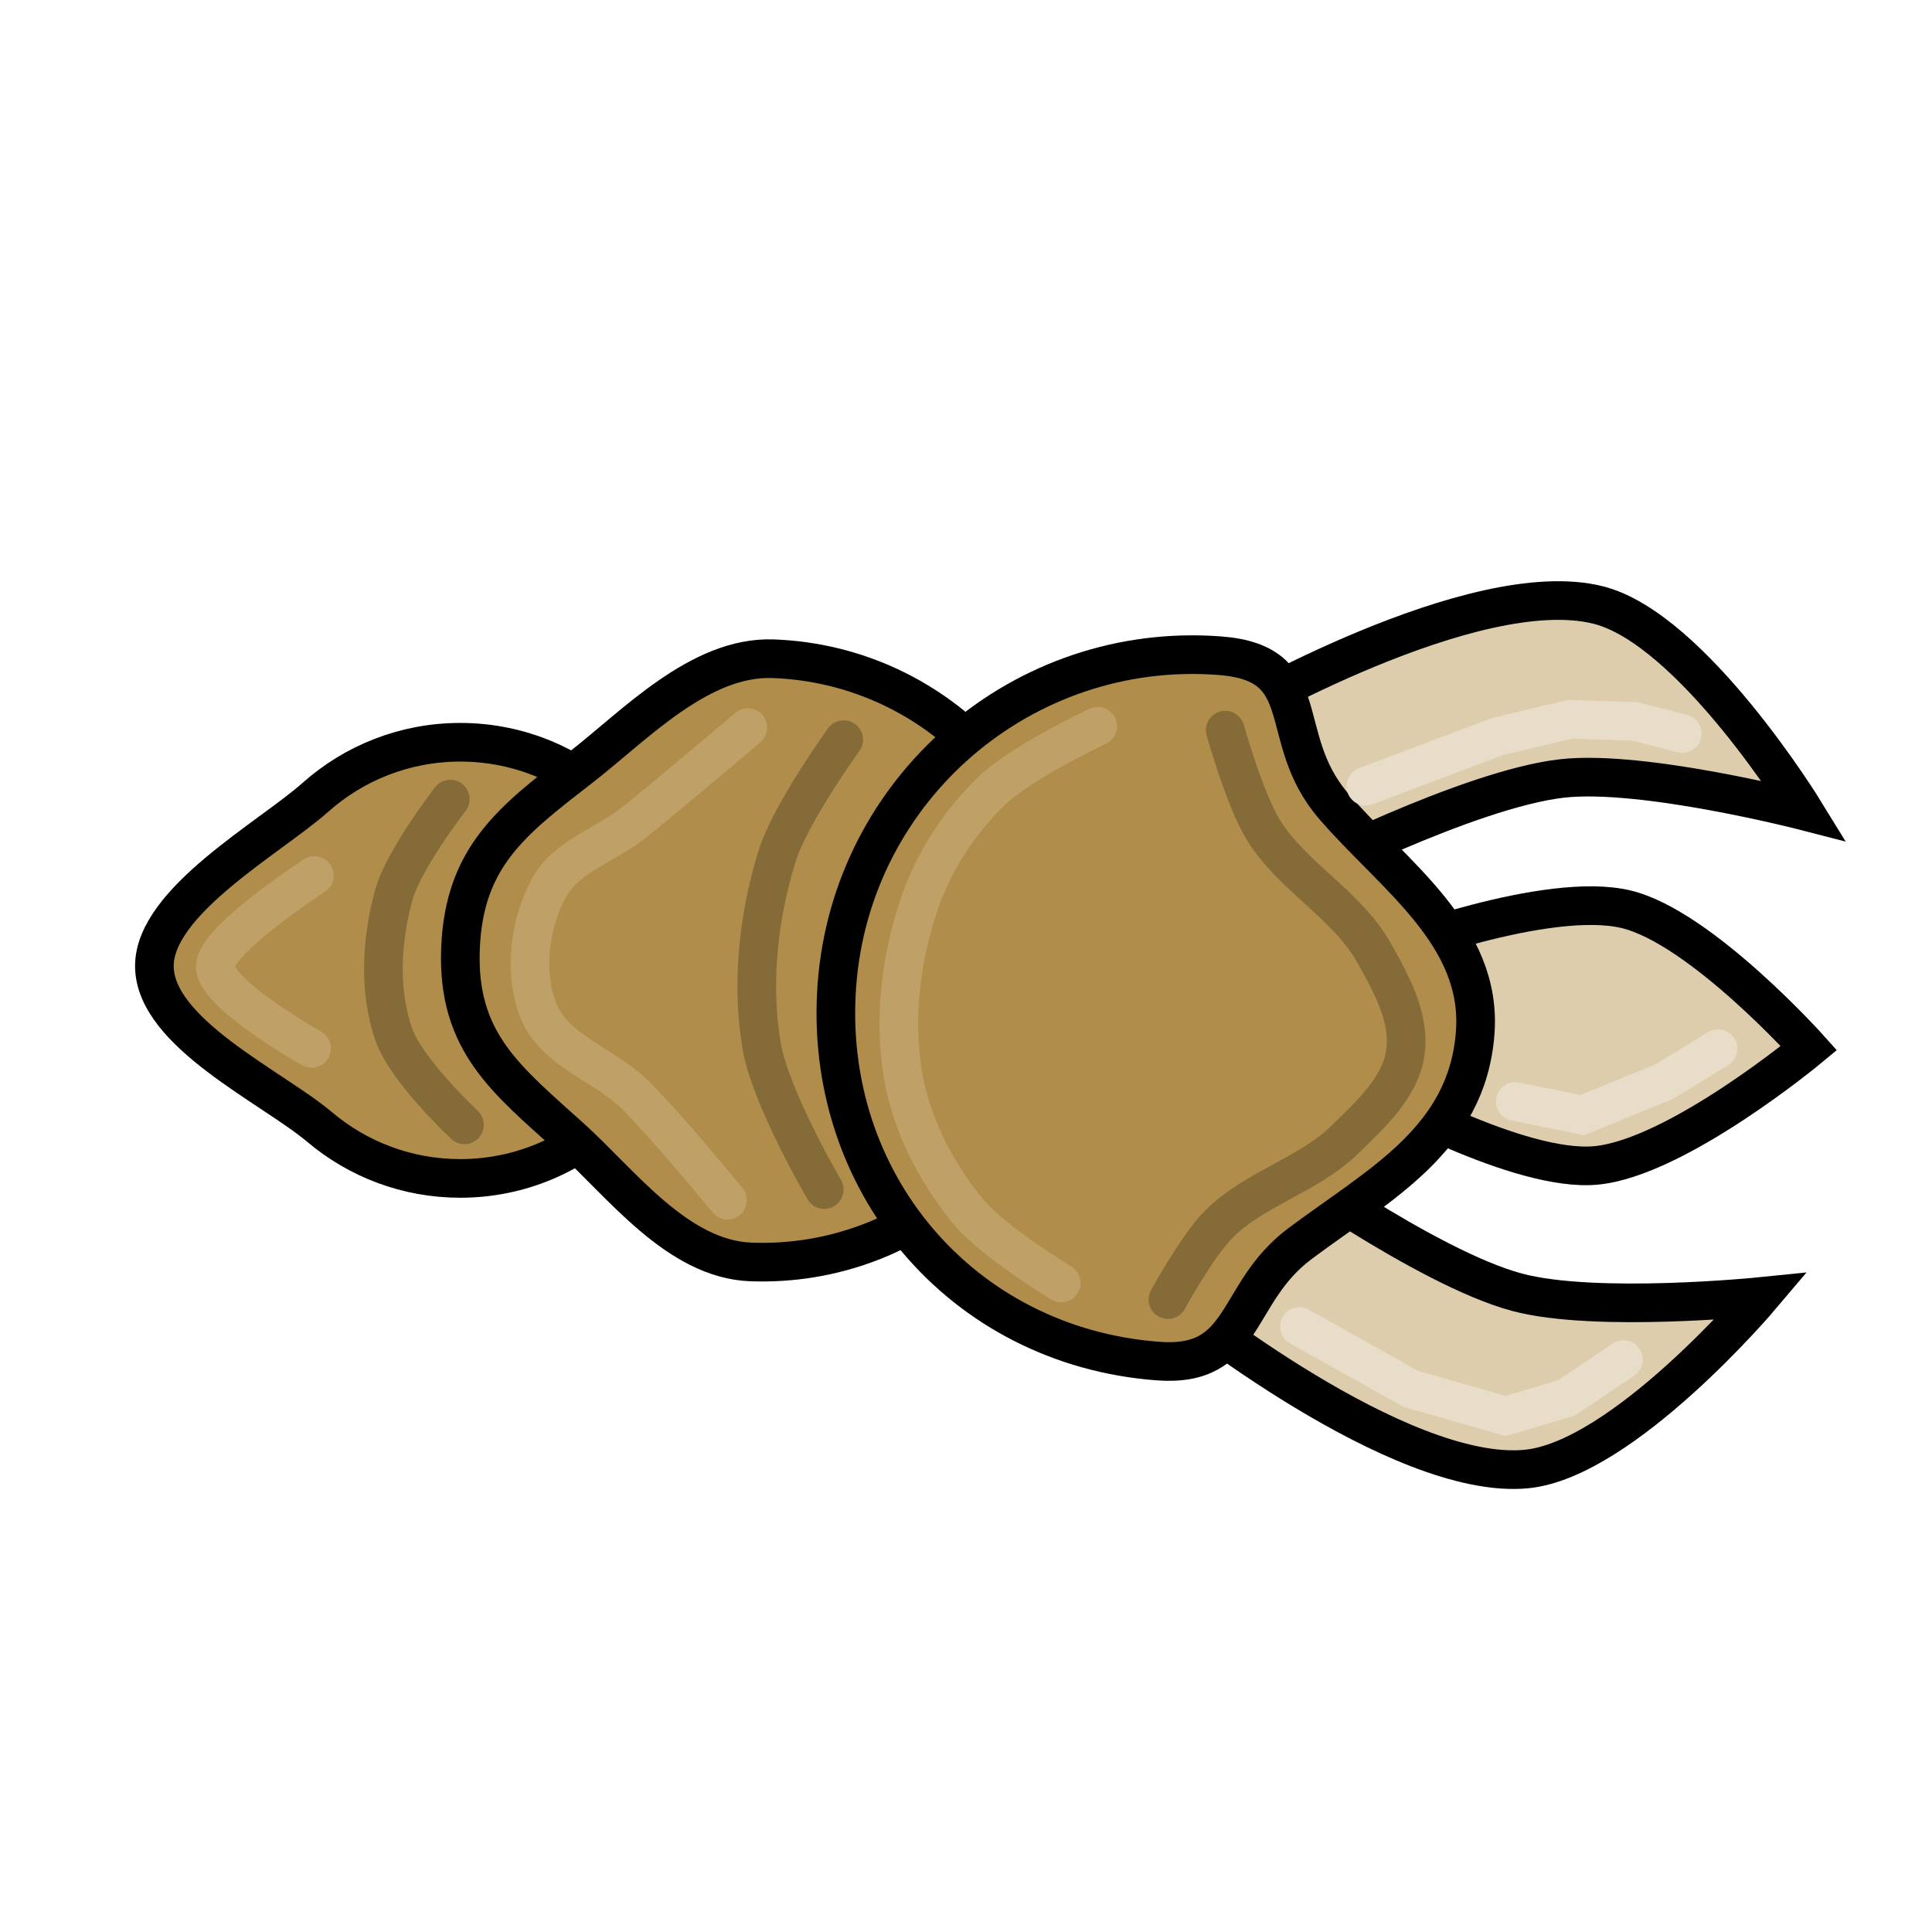
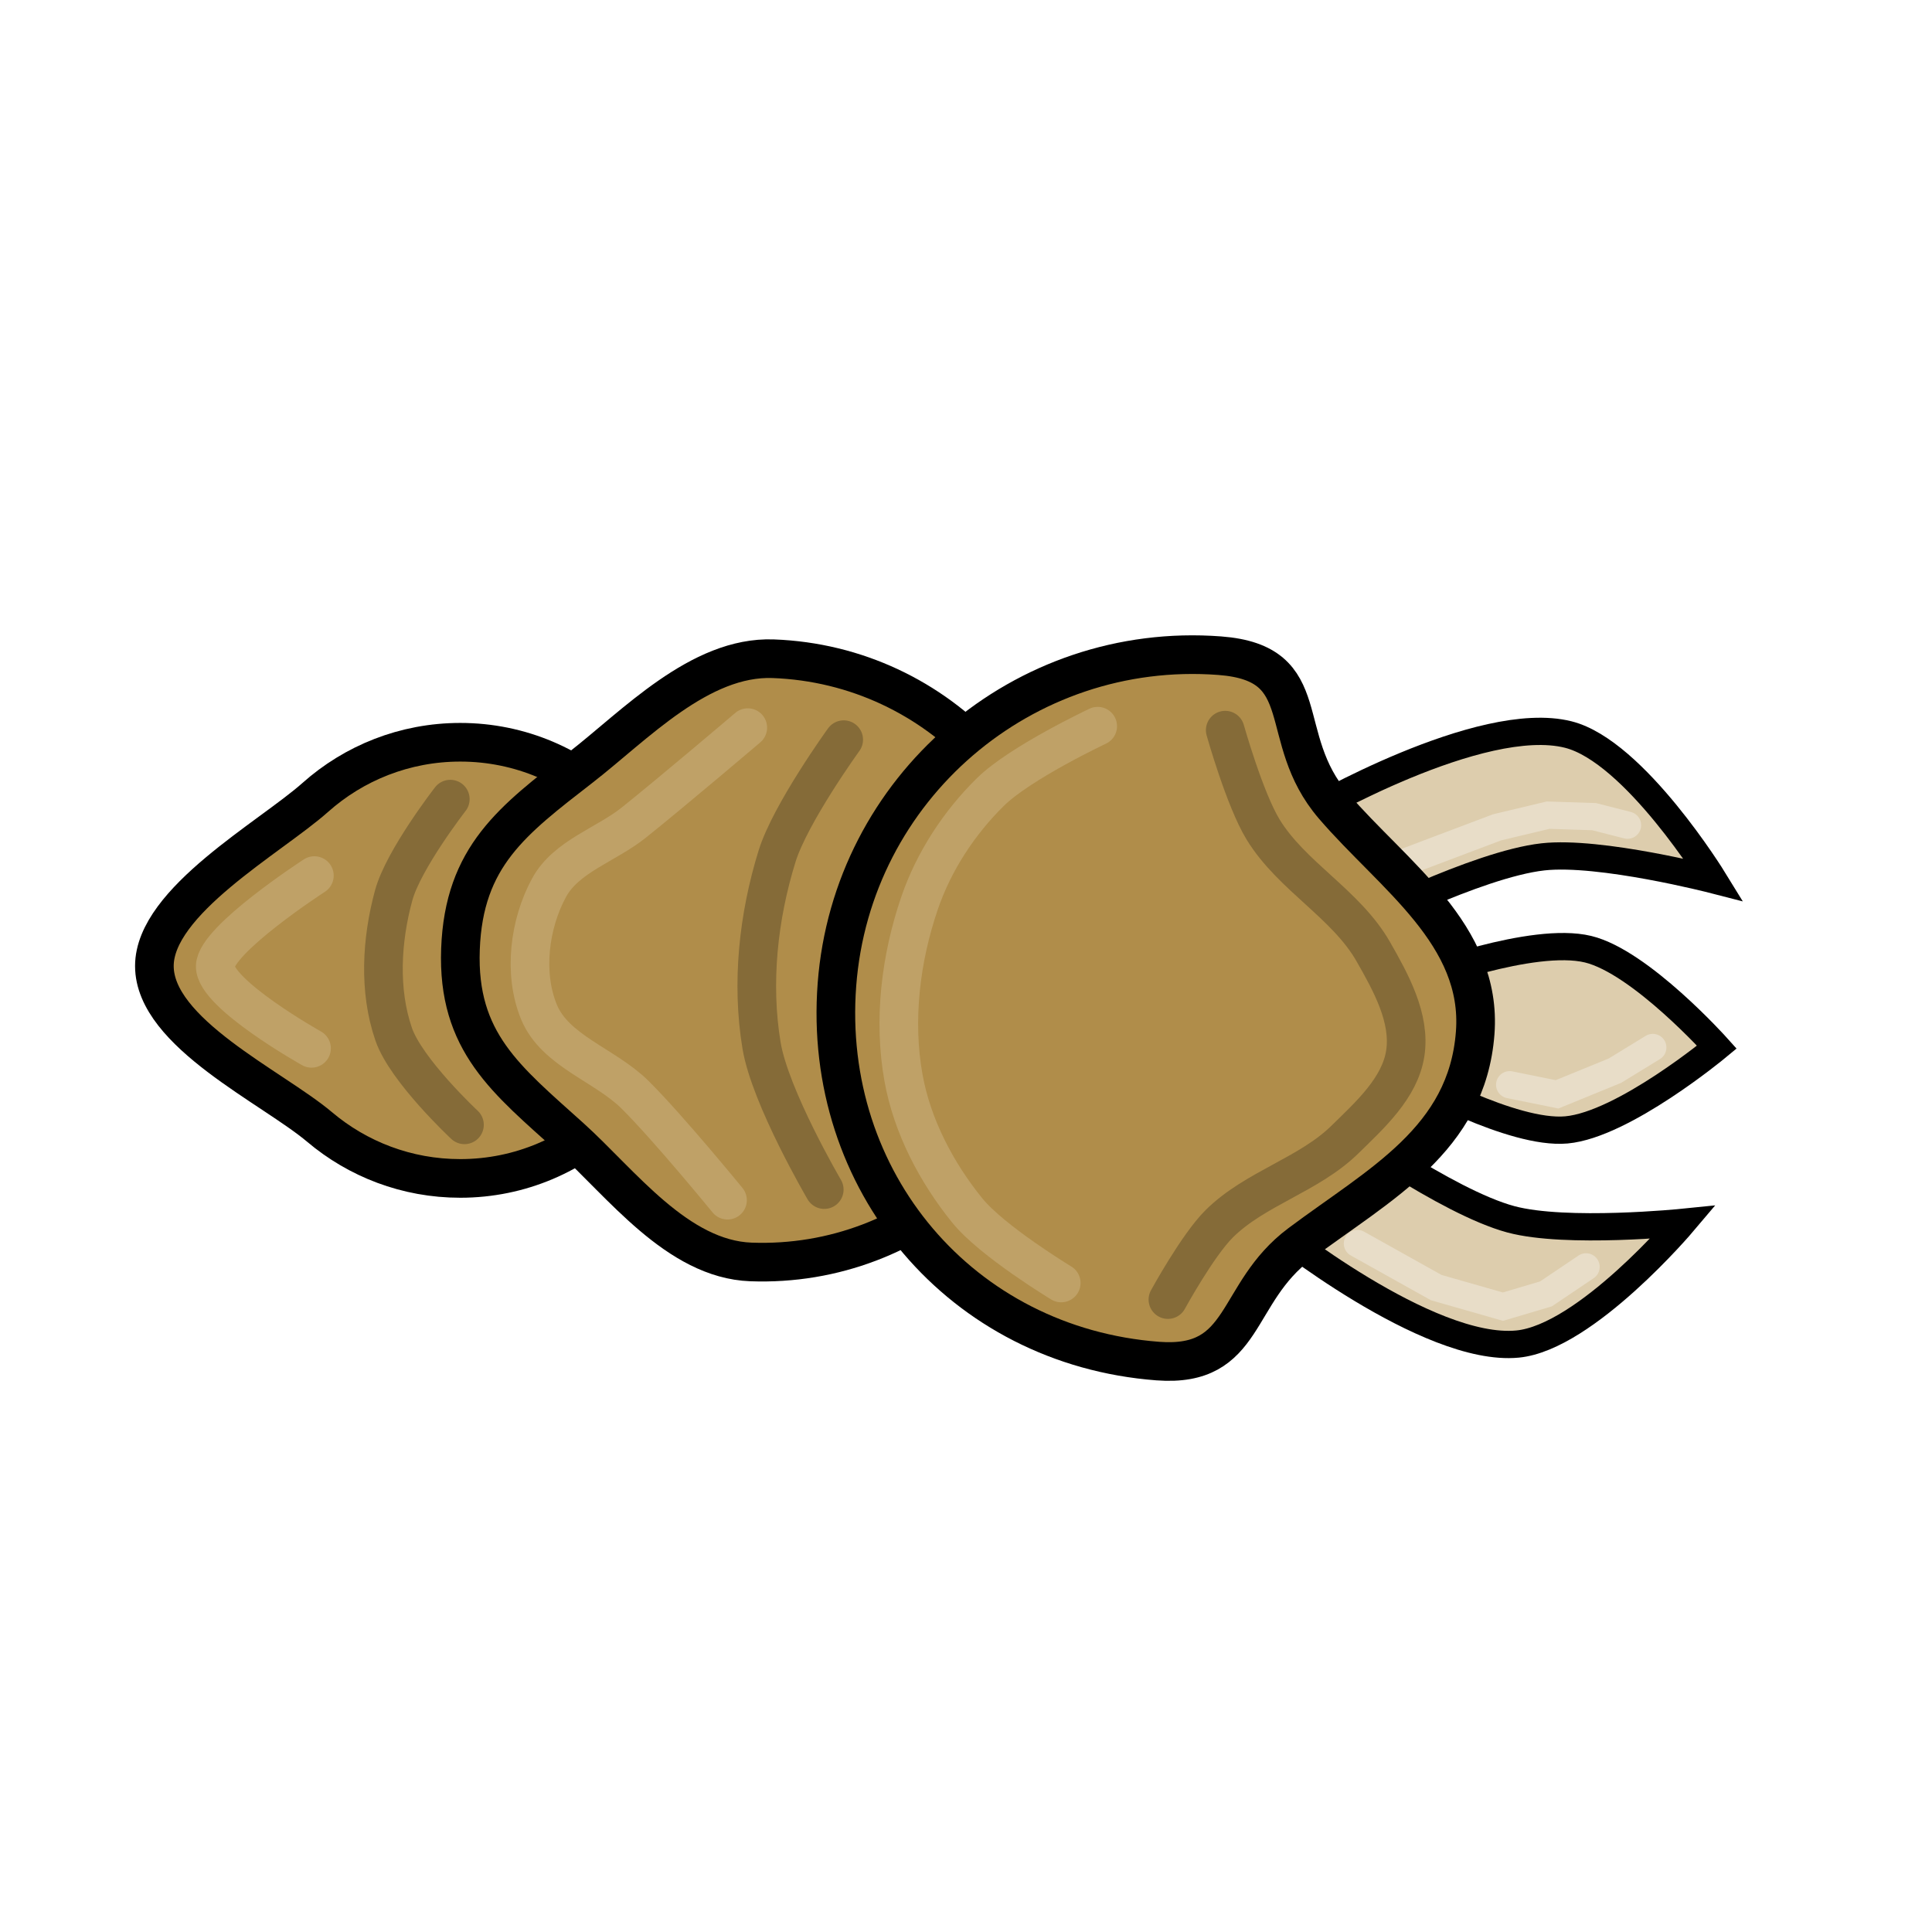
<svg xmlns="http://www.w3.org/2000/svg" width="100mm" height="100mm" viewBox="0 0 100 100" version="1.1" id="svg1">
  <defs id="defs1" />
  <g id="g99" style="display:inline" transform="matrix(1,0,0,-1,0,100)">
    <g id="g86" style="display:inline">
      <path id="path84" style="fill:#b08d4a;fill-opacity:1;stroke:#000000;stroke-width:2;stroke-linecap:round;stroke-opacity:1" d="m 35.111,50.293 c 0,6.234 -5.054,11.288 -11.288,11.288 -2.879,0 -5.507,-1.078 -7.501,-2.853 -2.323,-2.068 -8.331,-5.374 -8.331,-8.728 0,-3.461 6.102,-6.265 8.555,-8.336 1.965,-1.659 4.504,-2.659 7.277,-2.659 6.234,0 11.288,5.054 11.288,11.288 z" />
      <path style="fill:none;fill-opacity:1;stroke:#856b38;stroke-width:2;stroke-linecap:round;stroke-dasharray:none;stroke-opacity:1" d="m 24.041,41.779 c 0,0 -3.019,2.815 -3.665,4.691 -0.78,2.264 -0.629,4.873 0,7.183 0.506,1.86 2.932,4.984 2.932,4.984" id="path85" />
      <path style="fill:none;fill-opacity:1;stroke:#bfa167;stroke-width:2;stroke-linecap:round;stroke-dasharray:none;stroke-opacity:1" d="m 16.272,54.68 c 0,0 -5.099,-3.302 -5.131,-4.691 -0.033,-1.438 4.984,-4.251 4.984,-4.251" id="path86" />
    </g>
    <g id="g89" transform="rotate(-2.114351,39.44521,50.29319)">
      <path id="path87" style="fill:#b08d4a;fill-opacity:1;stroke:#000000;stroke-width:2;stroke-linecap:round" d="m 55.067,50.293 c 0,8.628 -6.994,15.622 -15.622,15.622 -3.813,0 -7.032,-3.716 -9.744,-5.986 -3.424,-2.866 -5.878,-4.822 -5.878,-9.636 0,-4.814 2.628,-6.663 6.052,-9.528 2.712,-2.27 5.757,-6.094 9.57,-6.094 8.628,-10e-7 15.622,6.994 15.622,15.622 z" />
      <path style="fill:none;fill-opacity:1;stroke:#856b38;stroke-width:2;stroke-linecap:round;stroke-dasharray:none;stroke-opacity:1" d="m 43.099,38.554 c 0,0 -2.976,4.674 -3.518,7.33 -0.656,3.211 -0.414,6.658 0.44,9.822 0.604,2.237 3.225,6.157 3.225,6.157" id="path88" />
      <path style="fill:none;fill-opacity:1;stroke:#bfa167;stroke-width:2;stroke-linecap:round;stroke-dasharray:none;stroke-opacity:1" d="m 38.115,37.821 c 0,0 -3.204,3.638 -4.984,5.277 -1.611,1.484 -4.227,2.11 -5.131,4.105 -0.888,1.961 -0.667,4.524 0.293,6.45 0.821,1.646 2.858,2.317 4.251,3.518 1.94,1.672 5.717,5.131 5.717,5.131" id="path89" />
    </g>
    <g id="g98" style="fill:#b08d4a;fill-opacity:1" transform="rotate(-4.329128,26.68514,48.83242)">
-       <path style="fill:#ddcdad;fill-opacity:1;stroke:#000000;stroke-width:2;stroke-linecap:round;stroke-dasharray:none;stroke-opacity:1" d="m 71.547,46.844 -0.053,7.292 c 0,0 8.065,3.803 12.211,3.126 3.906,-0.638 9.968,-6.45 9.968,-6.45 0,0 -6.411,-6.198 -10.555,-6.89 -3.924,-0.655 -11.572,2.923 -11.572,2.923 z" id="path90" />
-       <path style="fill:#ddcdad;fill-opacity:1;stroke:#000000;stroke-width:2;stroke-linecap:round;stroke-dasharray:none;stroke-opacity:1" d="m 62.504,65.703 c 0,0 12.028,8.282 18.563,7.154 4.951,-0.855 11.434,-9.822 11.434,-9.822 0,0 -8.471,1.515 -12.607,0.733 -4.801,-0.907 -13.315,-6.132 -13.315,-6.132 z" id="path91" />
-       <path style="fill:#ddcdad;fill-opacity:1;stroke:#000000;stroke-width:2;stroke-linecap:round;stroke-dasharray:none;stroke-opacity:1" d="m 62.167,35.137 c 0,0 12.028,-8.282 18.563,-7.154 4.951,0.855 11.434,9.822 11.434,9.822 0,0 -8.471,-1.515 -12.607,-0.733 -4.801,0.907 -13.315,6.132 -13.315,6.132 z" id="path92" />
+       <path style="display:inline;fill:#ddcdad;fill-opacity:1;stroke:#000000;stroke-width:1.411;stroke-linecap:round;stroke-dasharray:none;stroke-opacity:1" d="m 73.309,47.705 -0.037,5.144 c 0,0 5.689,2.683 8.615,2.205 2.756,-0.45 7.032,-4.55 7.032,-4.55 0,0 -4.523,-4.372 -7.446,-4.861 -2.768,-0.462 -8.164,2.062 -8.164,2.062 z" id="path90" />
+       <path style="display:inline;fill:#ddcdad;fill-opacity:1;stroke:#000000;stroke-width:1.411;stroke-linecap:round;stroke-dasharray:none;stroke-opacity:1" d="m 66.929,61.009 c 0,0 8.485,5.843 13.095,5.047 3.493,-0.603 8.067,-6.929 8.067,-6.929 0,0 -5.976,1.068 -8.894,0.517 -3.387,-0.64 -9.393,-4.326 -9.393,-4.326 z" id="path91" />
+       <path style="display:inline;fill:#ddcdad;fill-opacity:1;stroke:#000000;stroke-width:1.411;stroke-linecap:round;stroke-dasharray:none;stroke-opacity:1" d="m 66.692,39.446 c 0,0 8.485,-5.843 13.095,-5.047 3.493,0.603 8.067,6.929 8.067,6.929 0,0 -5.976,-1.068 -8.894,-0.517 -3.387,0.64 -9.393,4.326 -9.393,4.326 z" id="path92" />
+       <path style="display:inline;fill:none;fill-opacity:1;stroke:#e8ddc8;stroke-width:1.411;stroke-linecap:round;stroke-dasharray:none;stroke-opacity:1" d="m 71.131,38.961 4.24,-1.965 3.516,-0.724 2.172,0.827 1.965,1.551" id="path96" />
+       <path style="display:inline;fill:none;fill-opacity:1;stroke:#e8ddc8;stroke-width:1.411;stroke-linecap:round;stroke-dasharray:none;stroke-opacity:1" d="m 78.37,47.752 2.482,-0.31 2.896,1.448 1.862,1.344" id="path97" />
+       <path style="display:inline;fill:none;fill-opacity:1;stroke:#e8ddc8;stroke-width:1.411;stroke-linecap:round;stroke-dasharray:none;stroke-opacity:1" d="m 72.061,58.817 4.654,2.172 2.585,0.827 2.379,0.103 1.758,-0.31" id="path98" />
      <path id="path93" style="fill:#b08d4a;fill-opacity:1;stroke:#000000;stroke-width:2;stroke-linecap:round" d="m 76.387,50.293 c 0,5.101 -4.853,7.813 -8.195,11.155 -3.343,3.343 -1.364,7.316 -6.464,7.316 -10.201,0 -18.471,-8.27 -18.471,-18.471 0,-10.201 7.83,-18.178 18.031,-18.178 4.653,0 3.626,3.773 6.874,6.612 3.873,3.386 8.225,6.017 8.225,11.566 z" />
      <path style="fill:none;fill-opacity:1;stroke:#856b38;stroke-width:2;stroke-linecap:round;stroke-dasharray:none;stroke-opacity:1" d="m 61.57,35.329 c 0,0 1.316,2.912 2.346,4.105 1.705,1.976 4.435,2.876 6.157,4.838 1.2,1.367 2.644,2.878 2.785,4.691 0.143,1.836 -1.02,3.605 -2.052,5.131 -1.589,2.347 -4.499,3.565 -6.157,5.864 -1.074,1.489 -2.346,4.984 -2.346,4.984" id="path94" />
      <path style="fill:none;fill-opacity:1;stroke:#bfa167;stroke-width:2;stroke-linecap:round;stroke-dasharray:none;stroke-opacity:1" d="m 55.999,35.769 c 0,0 -3.726,1.884 -5.131,3.372 -1.743,1.847 -3.174,4.139 -3.811,6.597 -0.761,2.933 -0.616,6.156 0.147,9.089 0.572,2.201 1.728,4.299 3.225,6.01 1.429,1.633 5.277,3.811 5.277,3.811" id="path95" />
-       <path style="fill:none;fill-opacity:1;stroke:#e8ddc8;stroke-width:2;stroke-linecap:round;stroke-dasharray:none;stroke-opacity:1" d="m 68.46,34.45 6.01,-2.785 4.984,-1.026 3.078,1.173 2.785,2.199" id="path96" />
-       <path style="fill:none;fill-opacity:1;stroke:#e8ddc8;stroke-width:2;stroke-linecap:round;stroke-dasharray:none;stroke-opacity:1" d="m 78.721,46.91 3.518,-0.44 4.105,2.052 2.639,1.906" id="path97" />
-       <path style="fill:none;fill-opacity:1;stroke:#e8ddc8;stroke-width:2;stroke-linecap:round;stroke-dasharray:none;stroke-opacity:1" d="m 69.779,62.596 6.597,3.078 3.665,1.173 3.372,0.147 2.492,-0.44" id="path98" />
    </g>
  </g>
</svg>
